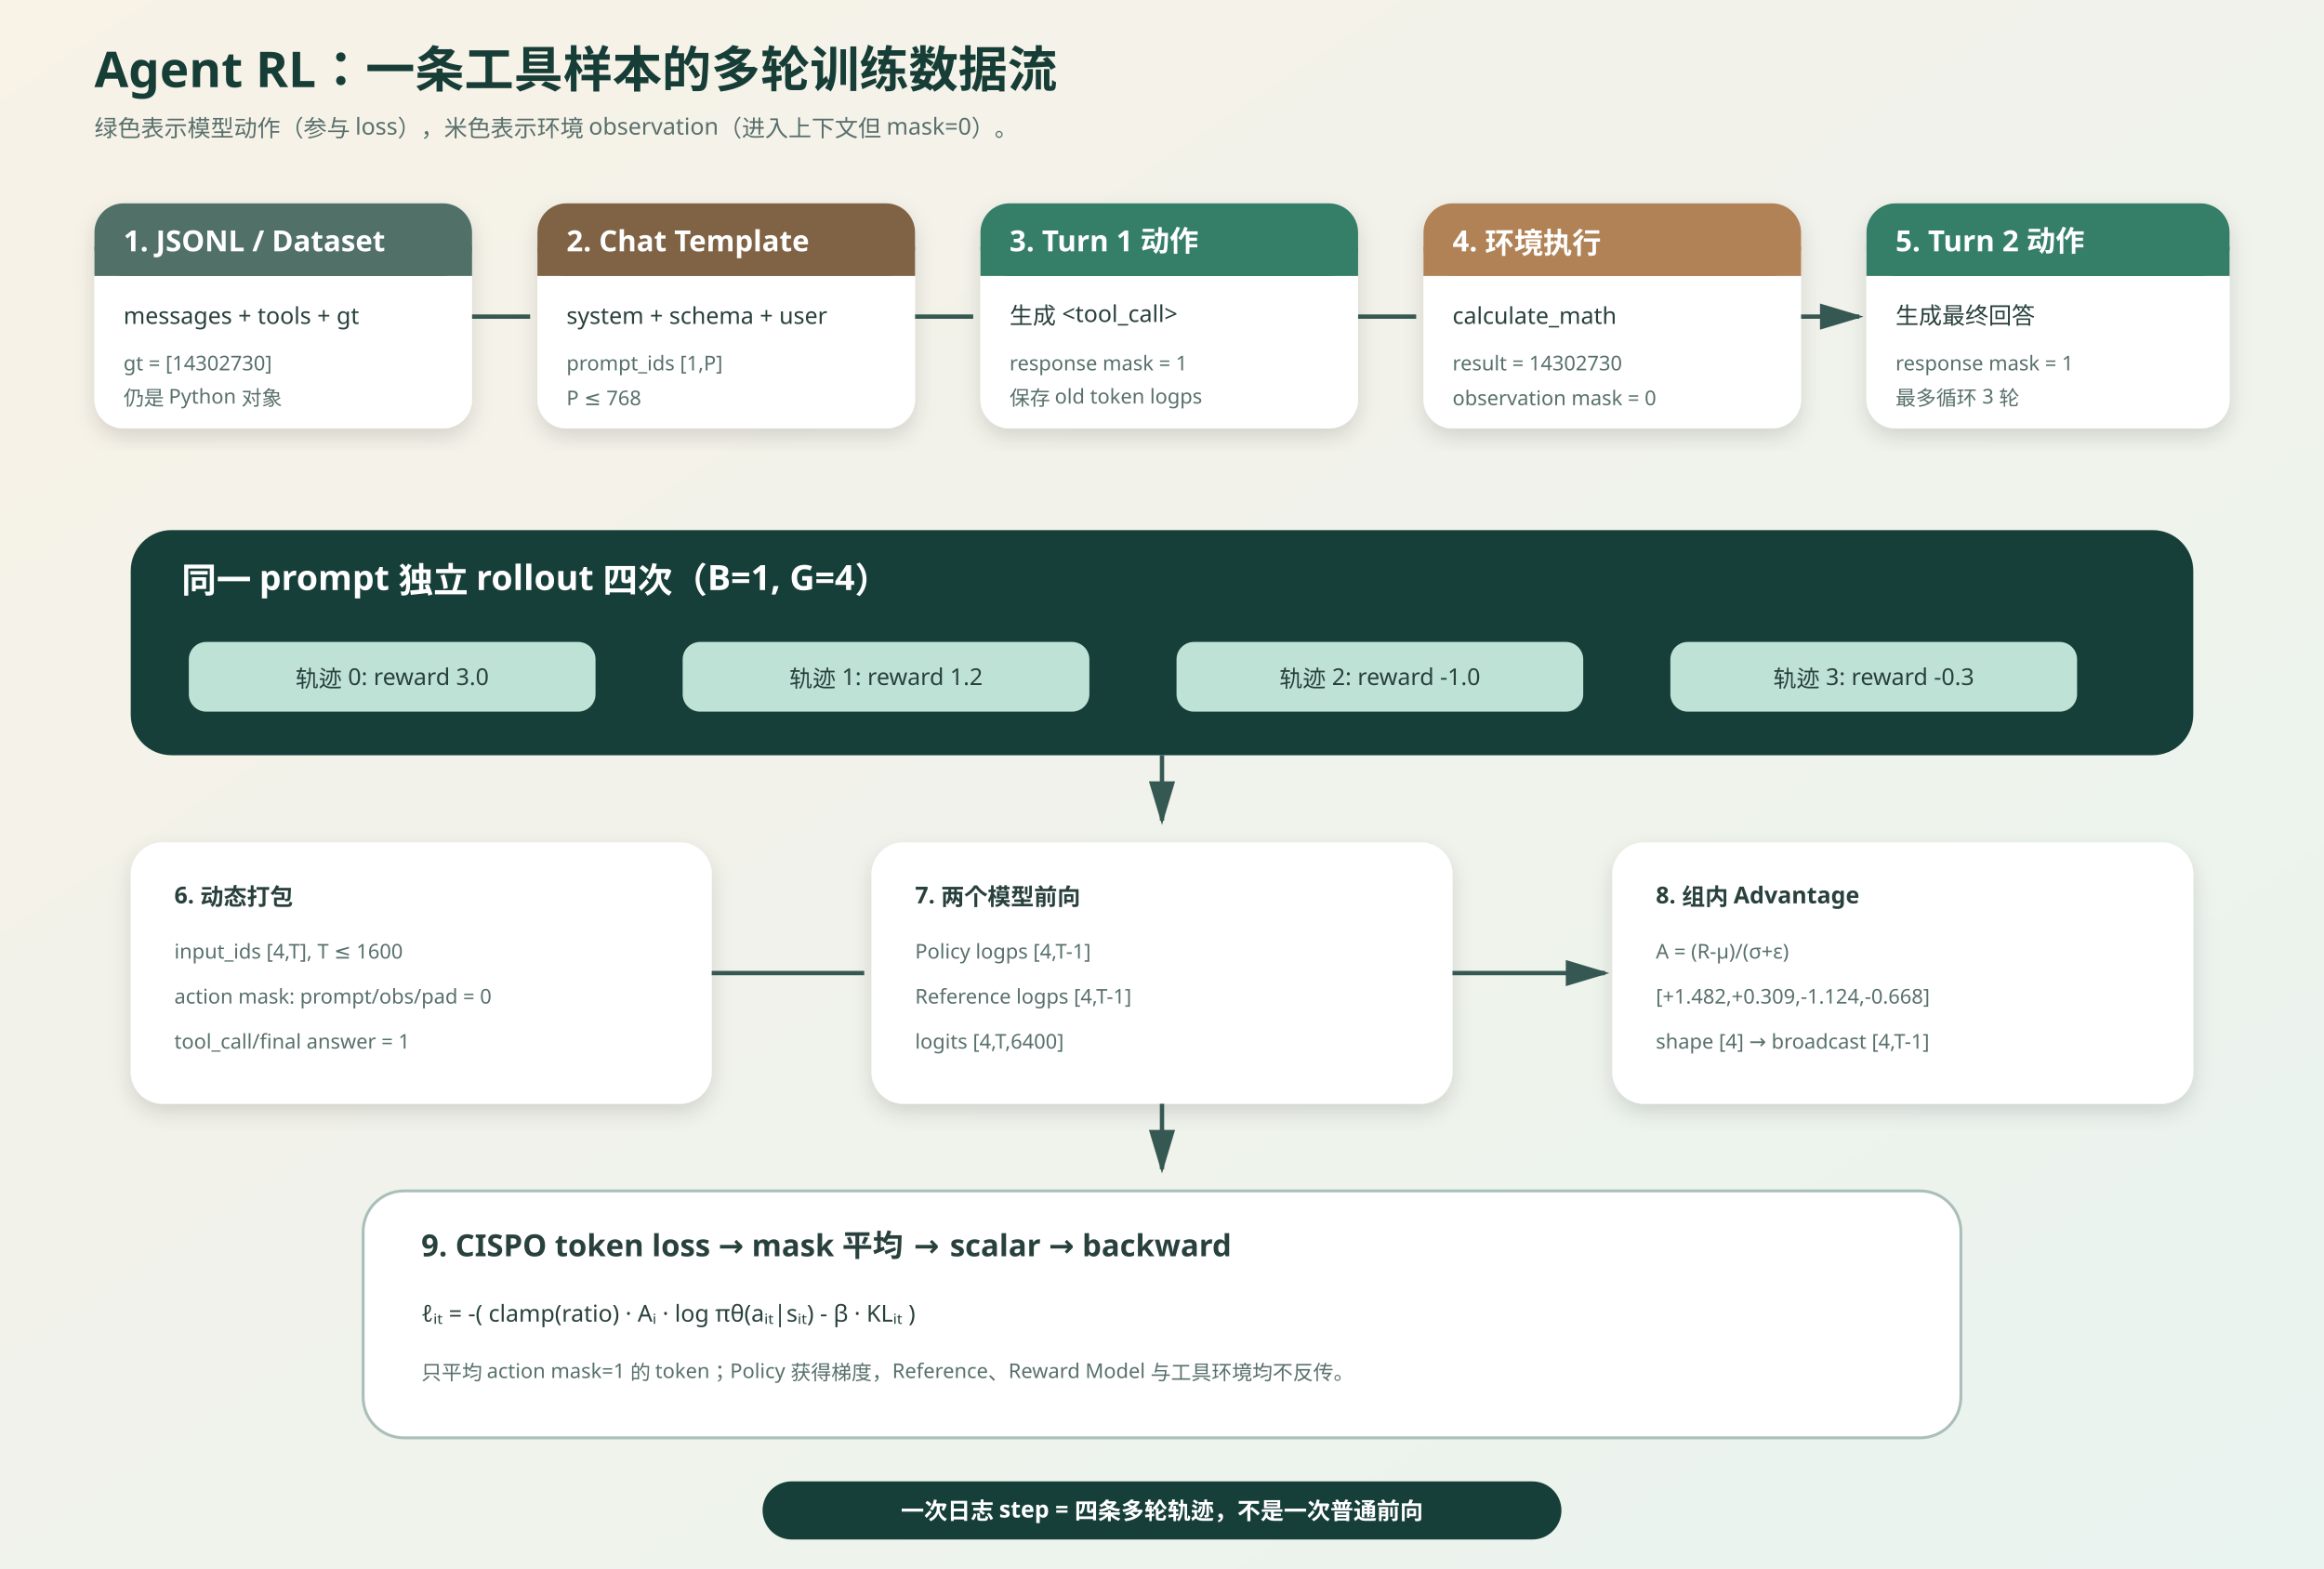
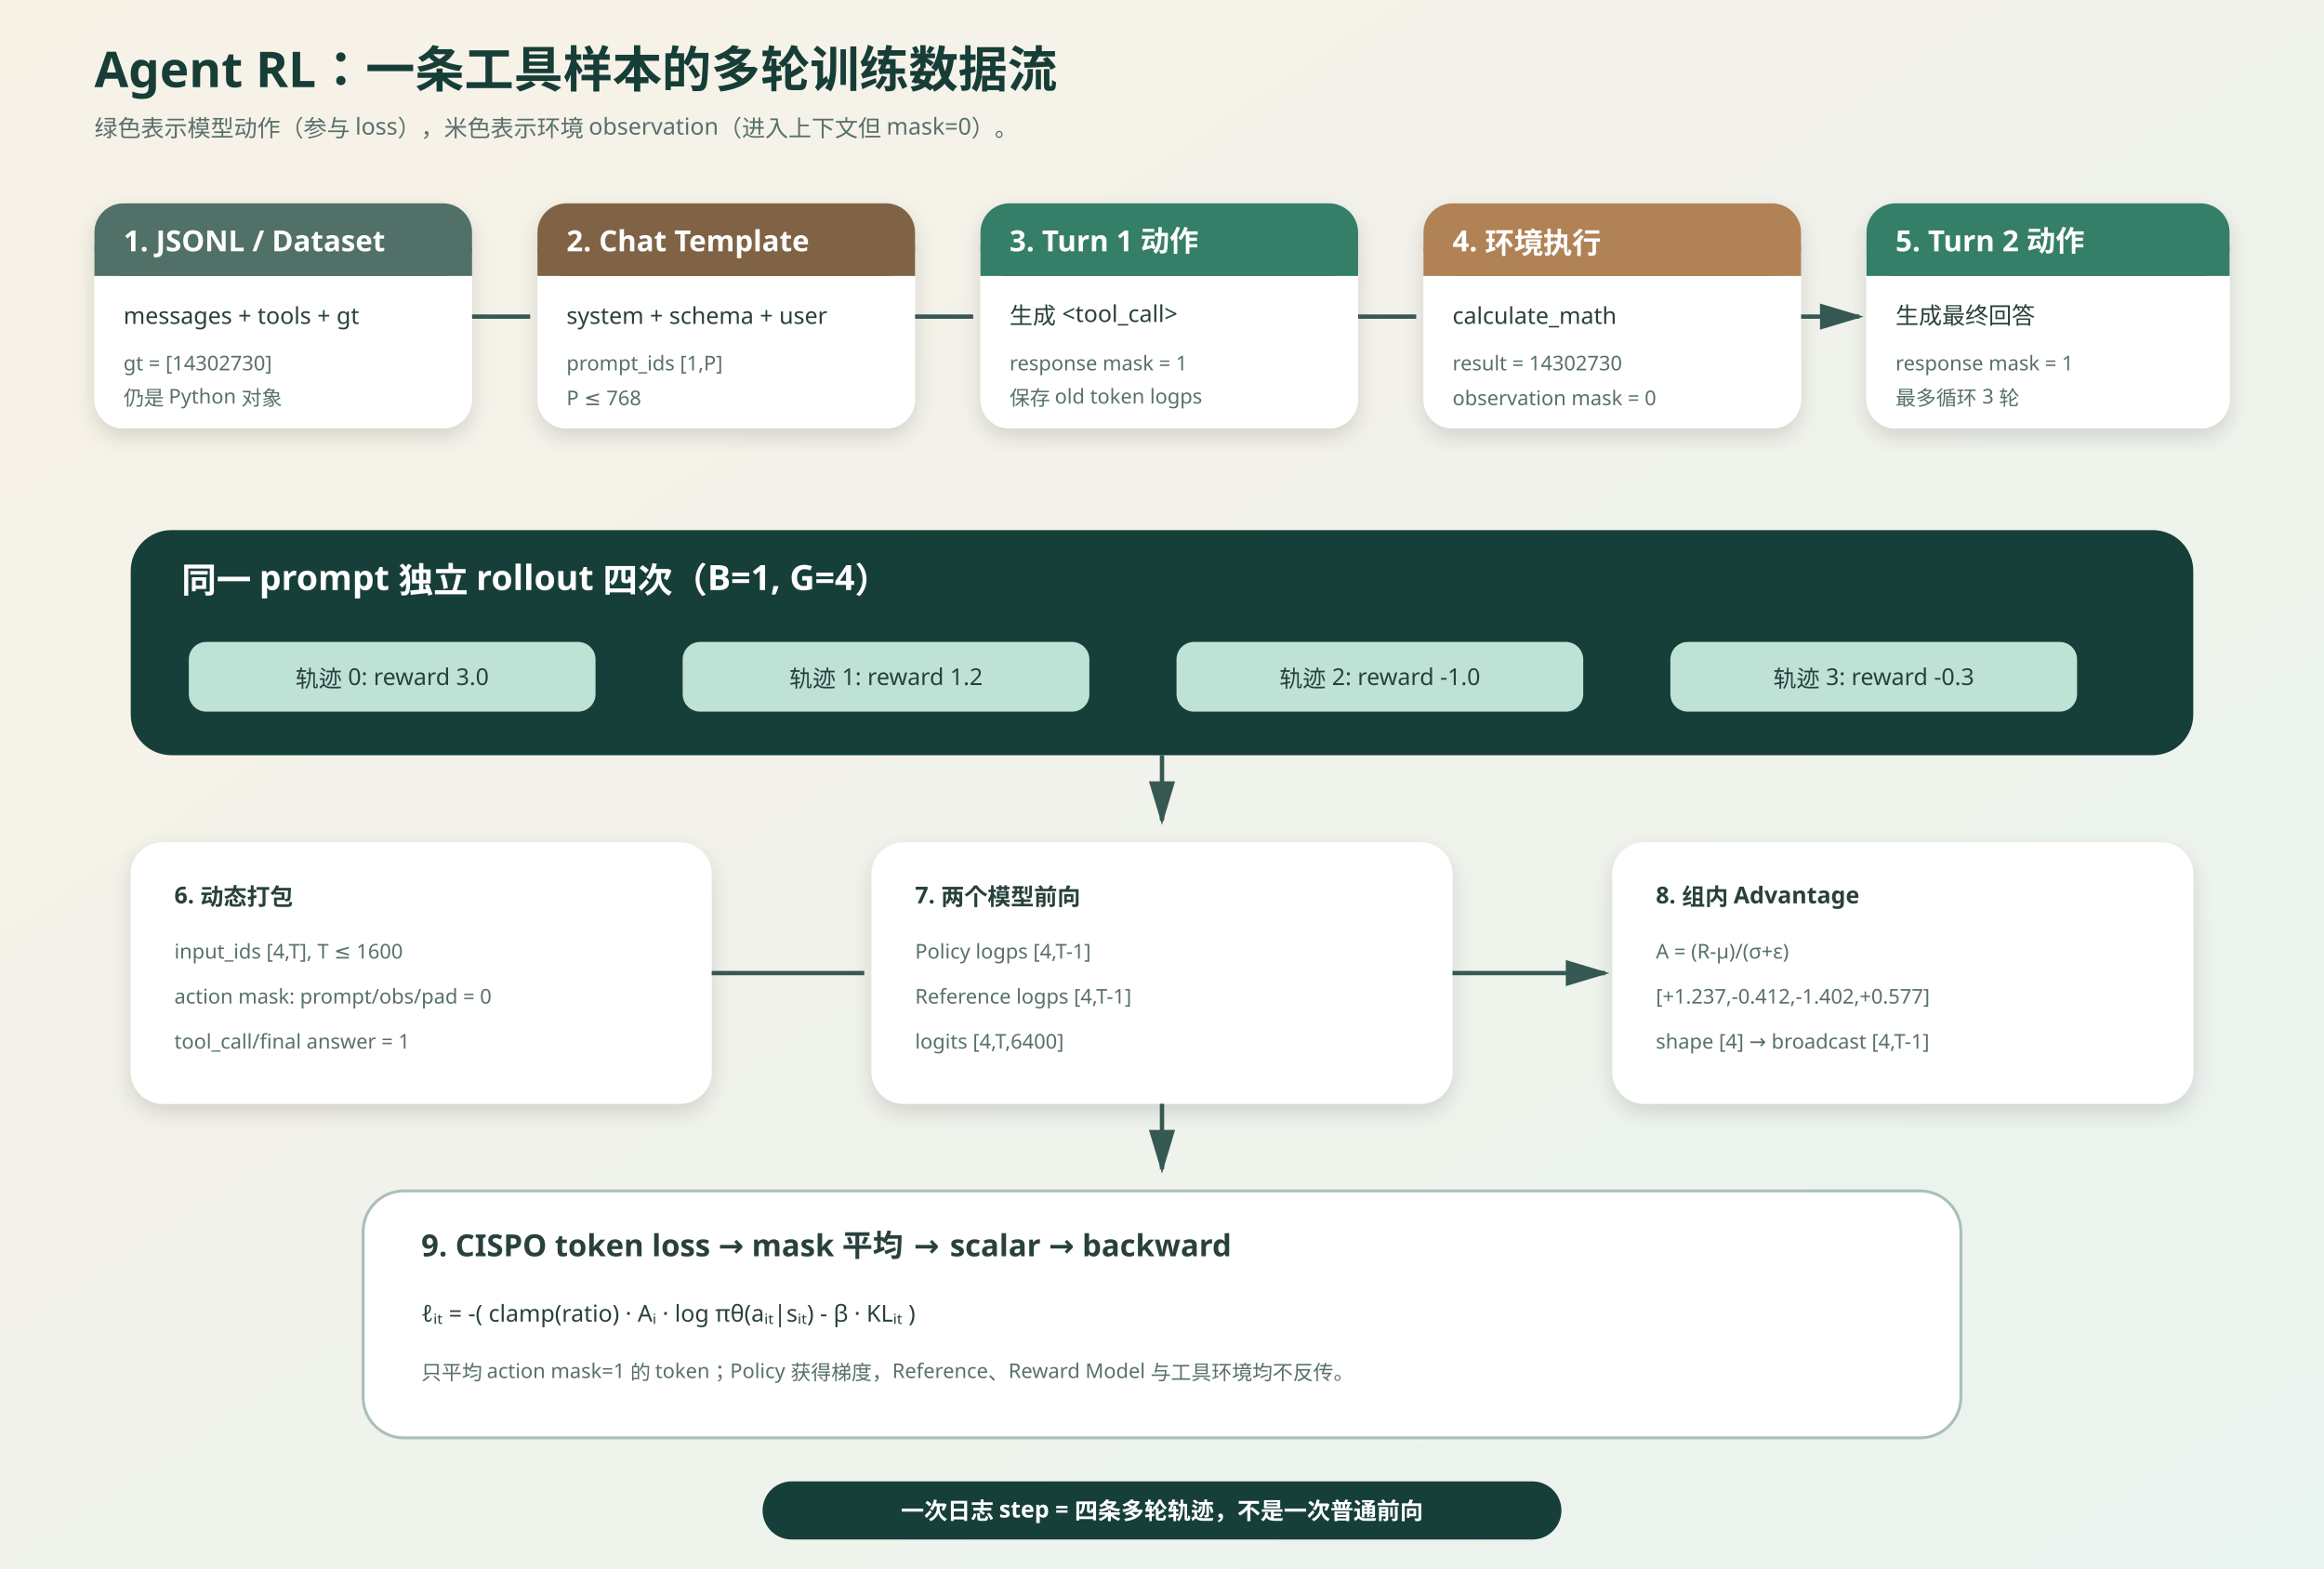
<svg xmlns="http://www.w3.org/2000/svg" width="1600" height="1080" viewBox="0 0 1600 1080">
  <defs>
    <linearGradient id="bg" x1="0" y1="0" x2="1" y2="1">
      <stop stop-color="#f8f2e7" />
      <stop offset="1" stop-color="#e9f3ef" />
    </linearGradient>
    <filter id="sh">
      <feDropShadow dx="0" dy="6" stdDeviation="7" flood-opacity=".13" />
    </filter>
    <marker id="ar" markerWidth="10" markerHeight="10" refX="9" refY="3" orient="auto">
      <path d="M0 0L10 3 0 6Z" fill="#365853" />
    </marker>
    <style>.h{font:700 34px 'PingFang SC',sans-serif;fill:#173d37}.st{font:16px 'PingFang SC',sans-serif;fill:#58706c}.bh{font:700 20px 'PingFang SC',sans-serif;fill:#fff}.t{font:16px 'PingFang SC',sans-serif;fill:#29413d}.s{font:14px 'PingFang SC',sans-serif;fill:#58706c}.arr{stroke:#365853;stroke-width:3;fill:none;marker-end:url(#ar)}.dash{stroke:#83684e;stroke-width:2.5;stroke-dasharray:7 6;fill:none;marker-end:url(#ar)}</style>
  </defs>
  <rect width="1600" height="1080" fill="url(#bg)" />
  <text x="65" y="60" class="h">Agent RL：一条工具样本的多轮训练数据流</text>
  <text x="65" y="94" class="st">绿色表示模型动作（参与 loss），米色表示环境 observation（进入上下文但 mask=0）。</text>
  <g filter="url(#sh)">
    <g transform="translate(65 140)">
      <rect width="260" height="155" rx="20" fill="#fff" />
      <rect width="260" height="50" rx="20" fill="#516f68" />
      <rect y="30" width="260" height="20" fill="#516f68" />
      <text x="20" y="33" class="bh">1. JSONL / Dataset</text>
      <text x="20" y="83" class="t">messages + tools + gt</text>
      <text x="20" y="115" class="s">gt = [14302730]</text>
      <text x="20" y="139" class="s">仍是 Python 对象</text>
    </g>
    <g transform="translate(370 140)">
      <rect width="260" height="155" rx="20" fill="#fff" />
      <rect width="260" height="50" rx="20" fill="#806345" />
      <rect y="30" width="260" height="20" fill="#806345" />
      <text x="20" y="33" class="bh">2. Chat Template</text>
      <text x="20" y="83" class="t">system + schema + user</text>
      <text x="20" y="115" class="s">prompt_ids [1,P]</text>
      <text x="20" y="139" class="s">P ≤ 768</text>
    </g>
    <g transform="translate(675 140)">
      <rect width="260" height="155" rx="20" fill="#fff" />
      <rect width="260" height="50" rx="20" fill="#347e68" />
      <rect y="30" width="260" height="20" fill="#347e68" />
      <text x="20" y="33" class="bh">3. Turn 1 动作</text>
      <text x="20" y="83" class="t">生成 &lt;tool_call&gt;</text>
      <text x="20" y="115" class="s">response mask = 1</text>
      <text x="20" y="139" class="s">保存 old token logps</text>
    </g>
    <g transform="translate(980 140)">
      <rect width="260" height="155" rx="20" fill="#fff" />
      <rect width="260" height="50" rx="20" fill="#b18255" />
      <rect y="30" width="260" height="20" fill="#b18255" />
      <text x="20" y="33" class="bh">4. 环境执行</text>
      <text x="20" y="83" class="t">calculate_math</text>
      <text x="20" y="115" class="s">result = 14302730</text>
      <text x="20" y="139" class="s">observation mask = 0</text>
    </g>
    <g transform="translate(1285 140)">
      <rect width="250" height="155" rx="20" fill="#fff" />
      <rect width="250" height="50" rx="20" fill="#347e68" />
      <rect y="30" width="250" height="20" fill="#347e68" />
      <text x="20" y="33" class="bh">5. Turn 2 动作</text>
      <text x="20" y="83" class="t">生成最终回答</text>
      <text x="20" y="115" class="s">response mask = 1</text>
      <text x="20" y="139" class="s">最多循环 3 轮</text>
    </g>
  </g>
  <path d="M325 218H365M630 218H670M935 218H975M1240 218H1280" class="arr" />
  <rect x="90" y="365" width="1420" height="155" rx="28" fill="#173f39" />
  <text x="125" y="408" class="bh" style="font-size:24px">同一 prompt 独立 rollout 四次（B=1, G=4）</text>
  <g>
    <rect x="130" y="442" width="280" height="48" rx="12" fill="#bfe2d7" />
    <rect x="470" y="442" width="280" height="48" rx="12" fill="#bfe2d7" />
    <rect x="810" y="442" width="280" height="48" rx="12" fill="#bfe2d7" />
    <rect x="1150" y="442" width="280" height="48" rx="12" fill="#bfe2d7" />
  </g>
  <text x="270" y="473" text-anchor="middle" class="t">轨迹 0: reward 3.0</text>
  <text x="610" y="473" text-anchor="middle" class="t">轨迹 1: reward 1.2</text>
  <text x="950" y="473" text-anchor="middle" class="t">轨迹 2: reward -1.0</text>
  <text x="1290" y="473" text-anchor="middle" class="t">轨迹 3: reward -0.3</text>
  <path d="M800 520V565" class="arr" />
  <g filter="url(#sh)">
    <rect x="90" y="580" width="400" height="180" rx="22" fill="#fff" />
    <rect x="600" y="580" width="400" height="180" rx="22" fill="#fff" />
    <rect x="1110" y="580" width="400" height="180" rx="22" fill="#fff" />
  </g>
  <text x="120" y="622" class="t" style="font-weight:700">6. 动态打包</text>
  <text x="120" y="660" class="s">input_ids [4,T], T ≤ 1600</text>
  <text x="120" y="691" class="s">action mask: prompt/obs/pad = 0</text>
  <text x="120" y="722" class="s">tool_call/final answer = 1</text>
  <text x="630" y="622" class="t" style="font-weight:700">7. 两个模型前向</text>
  <text x="630" y="660" class="s">Policy logps [4,T-1]</text>
  <text x="630" y="691" class="s">Reference logps [4,T-1]</text>
  <text x="630" y="722" class="s">logits [4,T,6400]</text>
  <text x="1140" y="622" class="t" style="font-weight:700">8. 组内 Advantage</text>
  <text x="1140" y="660" class="s">A = (R-μ)/(σ+ε)</text>
-   <text x="1140" y="691" class="s">[+1.482,+0.309,-1.124,-0.668]</text>
+   <text x="1140" y="691" class="s">[+1.237,-0.412,-1.402,+0.577]</text>
  <text x="1140" y="722" class="s">shape [4] → broadcast [4,T-1]</text>
  <path d="M490 670H595M1000 670H1105" class="arr" />
  <path d="M800 760V805" class="arr" />
  <rect x="250" y="820" width="1100" height="170" rx="28" fill="#fff" stroke="#aabfba" stroke-width="2" />
  <text x="290" y="865" class="t" style="font-weight:700;font-size:21px">9. CISPO token loss → mask 平均 → scalar → backward</text>
  <text x="290" y="910" class="t">ℓᵢₜ = -( clamp(ratio) · Aᵢ · log πθ(aᵢₜ|sᵢₜ) - β · KLᵢₜ )</text>
  <text x="290" y="950" class="s">只平均 action mask=1 的 token；Policy 获得梯度，Reference、Reward Model 与工具环境均不反传。</text>
  <rect x="525" y="1020" width="550" height="40" rx="20" fill="#173f39" />
  <text x="800" y="1046" text-anchor="middle" class="bh" style="font-size:16px">一次日志 step = 四条多轮轨迹，不是一次普通前向</text>
</svg>
